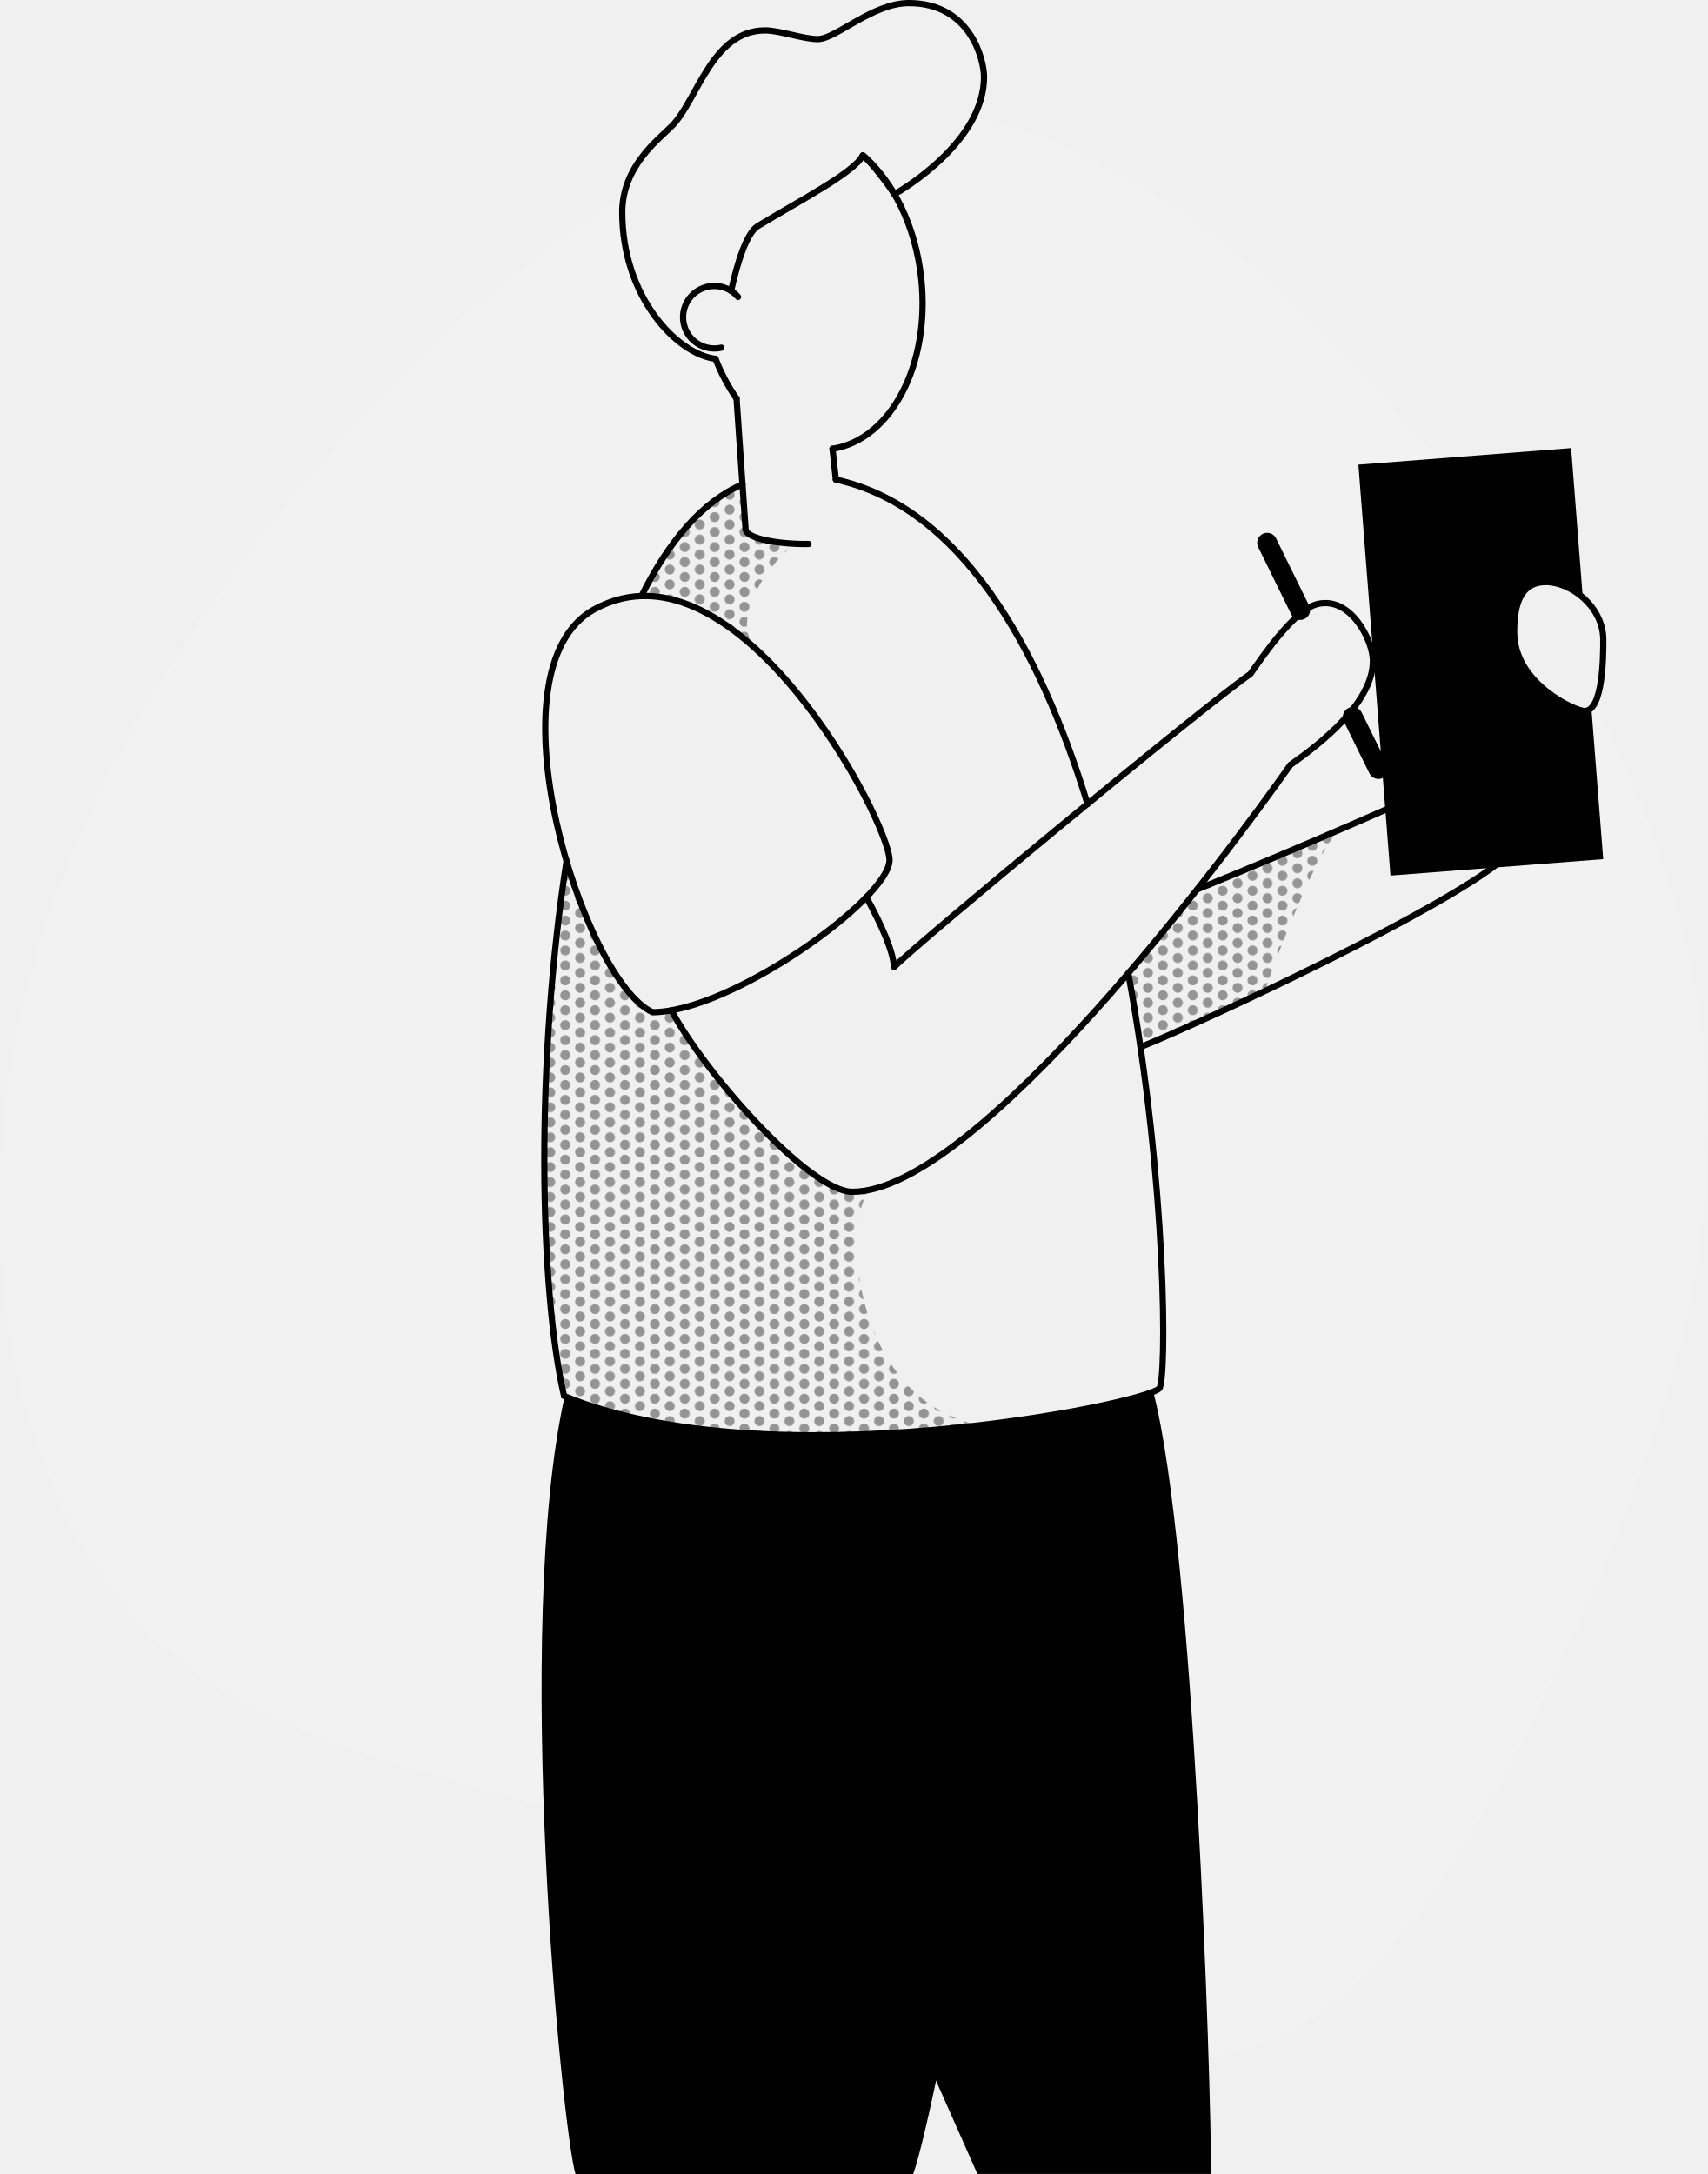
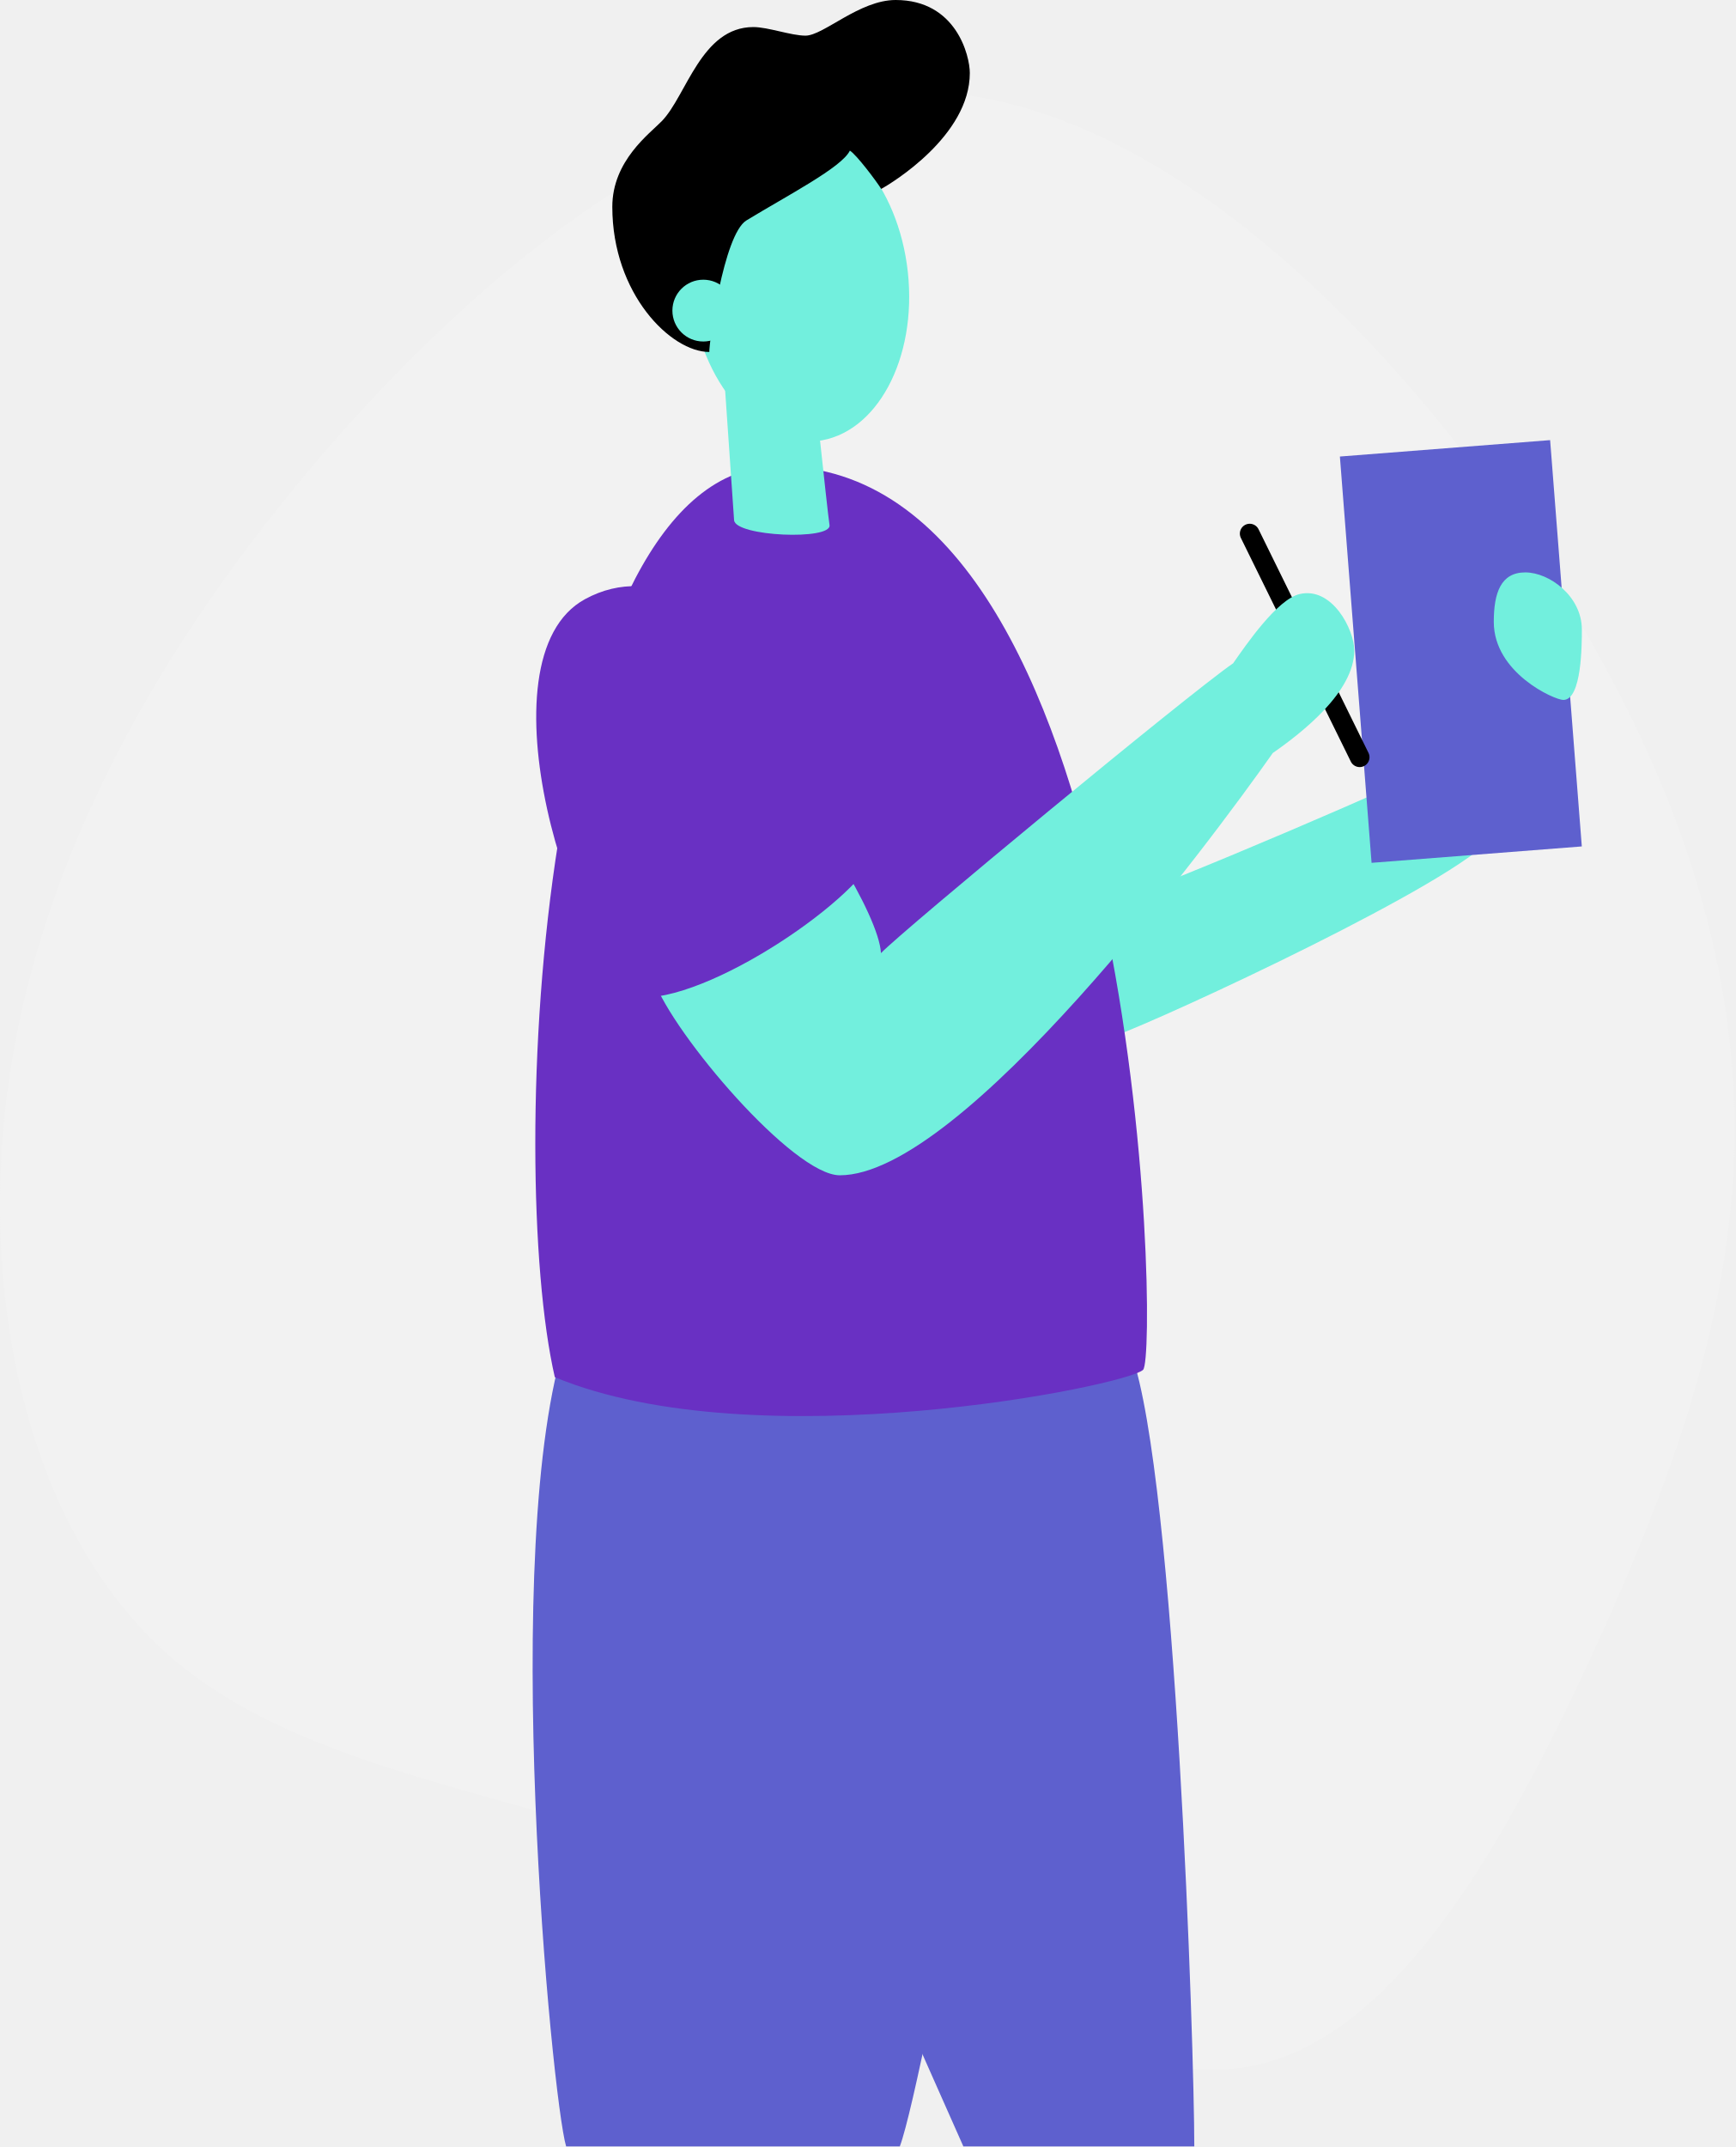
- <svg xmlns="http://www.w3.org/2000/svg" viewBox="0 0 685.67 873.02">
+ <svg xmlns="http://www.w3.org/2000/svg" width="705" height="872" viewBox="0 0 705 872" fill="none">
+   <g clip-path="url(#clip0)">
+     <path d="M610.82 205.53C670 287.85 702 369.92 704.47 447.71C707.24 525.51 680.55 599.27 645.31 675.3C610.06 751.08 566 829.12 506.84 839.44C447.68 849.51 373.41 792.11 292.35 759.64C211 727.41 122.92 720.36 68 671.78C13.15 622.94 -8.25 532.56 2.83 444.44C14.16 356.33 58.47 270.44 126.44 189.92C194.67 109.11 287.06 33.58 376.18 37.1C465.55 40.63 551.9 123.2 610.82 205.53Z" fill="#F2F2F2" />
+     <path d="M459.63 549.89C477.76 600.56 485.2 832.43 485.2 871.77H391.38L352.33 783.77L420.11 537.38L459.63 549.89Z" fill="#5E60CE" />
+     <path d="M426.42 556.34C421.3 590.22 375.73 844.89 365.56 871.77H230C224.24 852.57 202.48 626.69 230 543.51C257.52 460.33 426.42 556.34 426.42 556.34Z" fill="#5E60CE" />
+     <path d="M449.93 421.7C458.56 420 576 366.43 602.6 343.63C629.2 320.83 597.42 303.22 587.4 309.09C577.38 314.96 473.07 359.87 451.65 366.43C430.23 372.99 449.93 421.7 449.93 421.7Z" fill="#72EFDD" />
+     <path d="M629.76 178.756L544.349 185.418L557.22 350.437L642.631 343.775L629.76 178.756Z" fill="#5E60CE" />
+     <path d="M507.71 216.72L552.38 307.55" stroke="black" stroke-width="8" stroke-linecap="round" stroke-linejoin="round" />
+     <path d="M331.763 179.156C356.084 176.496 372.672 145.732 368.814 110.442C364.955 75.151 342.11 48.698 317.789 51.358C293.468 54.017 276.88 84.781 280.739 120.072C284.597 155.362 307.442 181.815 331.763 179.156Z" fill="#72EFDD" />
+     <path d="M316 189.34C464 189.34 470.9 549.84 464.4 556.34C457.9 562.84 307.4 593.34 225.4 559.34C205.39 472.34 219 189.34 316 189.34Z" fill="#6930C3" />
+     <path d="M550.19 264.16C550.19 255.72 541.19 238.16 527.98 241.28C518.89 243.42 506.39 261.65 500.98 269.39C482.67 282 366.81 377.83 357.9 387.11C357.53 379.37 350.1 363.88 341.18 349.55L265.73 398.34C273.54 420.03 322.22 477.34 341.18 477.34C390.95 477.34 491.58 342.11 517.08 305.84C529 297.55 550.2 281 550.19 264.16Z" fill="#72EFDD" />
+     <path d="M248.76 84C248.76 65.23 263.99 54.25 268.94 49.12C278.94 38.72 284.94 10.99 306.07 10.99C312.07 10.99 321.39 14.48 327.25 14.48C334.58 14.45 349.17 0 363.88 0C388.52 0 394 22.68 394 29.65C394 55.17 362.22 74.43 358 76.73C356.21 73.8 348 62.84 345.27 61.18C342 68 319.93 79.35 303.25 89.52C293.91 95.22 288.03 139.46 288.17 142.95C272.59 143 248.76 119.36 248.76 84Z" fill="black" />
+     <path d="M285.72 138.7C292.651 138.7 298.27 133.081 298.27 126.15C298.27 119.219 292.651 113.6 285.72 113.6C278.789 113.6 273.17 119.219 273.17 126.15C273.17 133.081 278.789 138.7 285.72 138.7Z" fill="#72EFDD" />
+     <path d="M337 213.25C338 219.52 298.69 217.93 298.23 211.25L293.9 148.41L329.5 144.52C329.5 144.52 336.06 207 337 213.25Z" fill="#72EFDD" />
+     <path d="M237.68 243.34C193.49 267.41 233 392.42 260.91 405.22C292.44 405.22 356.07 359.57 356.07 344.16C356.07 328.75 295 212.14 237.68 243.34Z" fill="#6930C3" />
+     <path d="M606.87 252.58C606.87 273.33 631.54 284.28 635.13 284.28C642.65 284.28 642.65 261.57 642.65 255.69C642.65 242.29 629.58 232.48 619.65 232.48C609.72 232.48 606.87 240.82 606.87 252.58Z" fill="#72EFDD" />
+   </g>
  <defs>
-     <style>.cls-1,.cls-5,.cls-6,.cls-7{fill:none;}.cls-2{fill:#949494;}.cls-3{fill:url(#New_Pattern);}.cls-4{fill:#f2f2f2;}.cls-5,.cls-6,.cls-7{stroke:#000;stroke-linecap:round;}.cls-5{stroke-miterlimit:10;}.cls-5,.cls-7{stroke-width:2.5px;}.cls-6,.cls-7{stroke-linejoin:round;}.cls-6{stroke-width:8px;}</style>
-     <pattern id="New_Pattern" data-name="New Pattern" width="12" height="12" patternTransform="matrix(-1, 0, 0, 1, 10.95, -23.32)" patternUnits="userSpaceOnUse" viewBox="0 0 12 12">
-       <rect class="cls-1" width="12" height="12" />
-       <rect class="cls-1" width="12" height="12" />
-       <circle class="cls-2" cx="12" cy="3" r="2" />
-       <circle class="cls-2" cx="6" r="2" />
-       <circle class="cls-2" cy="3" r="2" />
-       <circle class="cls-2" cx="12" cy="9" r="2" />
-       <circle class="cls-2" cx="6" cy="6" r="2" />
-       <circle class="cls-2" cy="9" r="2" />
-       <circle class="cls-2" cx="6" cy="12" r="2" />
-     </pattern>
+     <clipPath id="clip0">
+       <rect width="704.67" height="871.77" fill="white" />
+     </clipPath>
  </defs>
-   <g id="Layer_2" data-name="Layer 2">
-     <g id="shadow">
-       <path class="cls-3" d="M350.28,477.56c-12.08,6.26-10.74,83.34,42.81,94.81l-59.94,39.77-92.61-28.29c-2-7.14-11.57-22.26-11.57-22.26l-2.62-1.67-2.79-15.07-4-40.63-1-31.72.14-23.45.92-25.64L222,391.14l3.66-32.49,2.42-11L234,366.06l11.77,22.88L255.63,402l6.82,4.95,7.75-1.33,10.42,18,17.93,21.91L318,464.8l9.9,7.7,11.93,5.84,7.54.25Z" />
-       <path class="cls-3" d="M508,397.9c1.92-6.74,22.26-61.4,30.93-65.16-17.25,7.38-58.2,24.39-58.2,24.39l-6.53,8.19-21,26.09,2.91,15,2.12,14L473.62,414Z" />
-       <path class="cls-3" d="M320.27,218.45c-6.49,1.7-29.37,29-16.43,42.44a94.46,94.46,0,0,0-16.08-11.07l-14.08-8-16.08-2.5,7.75-13,11.38-16,12.51-11.72,8.93-3.6,1.6,18.58,5.16,2.83Z" />
-     </g>
-     <g id="vector">
-       <path class="cls-4" d="M685.48,443.56c-1.7-52.27-17.06-106.52-45.36-161.47l-1.73,2.72L602,346.31l-31.33,20.52-70.18,34.6-42.27,18.93,3.46,28.53,3.48,37.44,1.48,26.27.48,26.78-1.15,17.14-2.86,2.37L330.55,605.48l-104-44.89L224,547.13l-3.14-25.45-2.23-29.5,0-49.64,2.19-36.82,4.72-46.13,2.41-11.31-5.09-21.14-4.23-29.82L219,284l3.42-17.42L227,256.14l5.53-7,14.62-8.11,10.47-1.17L266.27,224l11.6-14.73,11.47-10,8.8-4.83-2.38-34.42-5.63-9.57-2.82-5.82-5.43-2-8.07-4.58-12-11.31L253,109l-3.24-17.28-.58.14.28-1.75-.17-.87.35-.29,1.62-10.43C204.3,106.72,160,148.91,123,192.71,56.89,271.1,13.78,354.64,2.75,440.38-8,526.11,12.8,614.06,66.2,661.58c53.4,47.28,139.14,54.14,218.26,85.49,78.88,31.6,151.15,87.46,208.72,77.66,57.56-10.05,100.43-86,134.73-159.72C662.2,591,688.17,519.25,685.48,443.56Z" />
-       <path class="cls-4" d="M388.67,52.57,373.52,67.86l-14,9.91,4.13,9.31L368,99.27l1.85,12.16.95,13.28-1.64,15.35-6.89,17.6-6.72,10L345,176.49l-10.71,3.75.67,3.9.64,8.17,4,.69L355,199.47l9.58,5.06,12.18,9.89L389.05,227l11.8,16.4,13.67,21.91,7.69,17.58,10.53,27.67,3.15,10.63,1.63.92,9.21-8.27,28.58-22.43,26.74-20.73,7.38-11.09,9.4-10.15,12.32-7.66,9.11,3.1,8.79,10,2.79,13.36-7.09,14.45-14.11,15.73-12.15,8.41-13.77,18.84-17.36,22.93-6.63,8.48,38.87-16.22,38.31-16.44,47.67-80.17,8.22-7.75q-9.16-14.31-19.45-28.65c-51.81-72.39-125.42-145-203.3-160.81Z" />
-       <path class="cls-5" d="M458,420.45c27.36-11.06,122.2-55.37,145.76-75.57,26.59-22.79-5.19-40.41-15.2-34.54-7.57,4.44-69,31.16-107.78,46.79" />
-       <line class="cls-6" x1="543.21" y1="287.91" x2="553.49" y2="308.8" />
-       <line class="cls-6" x1="508.82" y1="217.97" x2="522.08" y2="244.94" />
-       <path class="cls-5" d="M295.76,160.08a75.55,75.55,0,0,1-8.45-16" />
-       <path class="cls-5" d="M346.51,62.35c12.07,10.47,21.1,28.35,23.4,49.37,3.78,34.59-12.09,64.83-35.62,68.52" />
-       <path class="cls-5" d="M453.05,390.83c15.6,84.23,15.47,163.74,12.45,166.76-6.5,6.5-157,37-239,3-9.89-43-11.56-133.89,1-214.81" />
-       <path class="cls-5" d="M335.62,192.58c49.76,11,81.37,66.08,101.08,130.28" />
-       <path class="cls-5" d="M257.6,239.31c10.86-21.77,24.25-37.8,40.54-44.81" />
-       <path class="cls-7" d="M269.61,405.73c13,24.74,55.31,72.86,72.68,72.86,49.77,0,150.39-135.23,175.9-171.5,11.93-8.29,33.12-24.87,33.11-41.68,0-8.44-9-26-22.21-22.88-9.1,2.14-21.59,20.37-27,28.11C483.78,283.28,367.92,379.08,359,388.36c-.29-6.05-4.89-16.82-11.13-28.07" />
-       <path class="cls-7" d="M287.31,144.08c-15.53-1.84-37.45-24.93-37.45-58.86,0-18.77,15.24-29.75,20.19-34.88,10-10.4,16-38.13,37.13-38.13,6,0,15.32,3.49,21.18,3.49,7.33,0,21.92-14.45,36.63-14.45,24.64,0,30.15,22.68,30.15,29.65,0,25.52-31.78,44.78-36,47.08-1.79-2.93-10-13.89-12.73-15.55-3.29,6.84-25.4,18.17-42.08,28.34-4.48,2.74-8.17,14.33-10.77,26.05" />
-       <path class="cls-5" d="M289.67,139.62a12.55,12.55,0,1,1,6.69-20.39" />
-       <path class="cls-5" d="M334.29,180.24c.45,4.19.9,8.39,1.33,12.34" />
-       <path class="cls-5" d="M324.65,218.44c-11.08.2-25-2-25.27-5.91l-3.62-52.45" />
-       <path class="cls-5" d="M238.78,244.59C194.6,268.66,234.11,393.67,262,406.47c31.54,0,95.17-45.65,95.17-61.06S296.06,213.39,238.78,244.59Z" />
-       <path d="M226.76,560.7c-20.71,92.88-1.1,294.24,4.33,312.32H366.67c9.47-25,49.61-247.44,59.24-305.39C374.25,576.63,284,584.27,226.76,560.7Z" />
-       <path d="M463.08,558.89c-6.65,2.7-25.42,7.15-50.44,10.89L353.44,785l39.05,88H486.3C486.3,835.42,479.51,621.94,463.08,558.89Z" />
-       <path class="cls-5" d="M608,253.83c0,20.75,24.68,31.7,28.27,31.7,7.52,0,7.52-22.71,7.52-28.59,0-13.4-13.07-23.21-23-23.21S608,242.07,608,253.83Z" />
-       <path d="M636.24,285.53c-3.59,0-28.27-10.95-28.27-31.7,0-11.76,2.78-20.1,12.75-20.1,4.83,0,10.39,2.31,14.84,6.21l-4.68-60-85.42,6.67,12.89,165L643.76,345,639,284.25A3.82,3.82,0,0,1,636.24,285.53Z" />
-     </g>
-   </g>
</svg>
